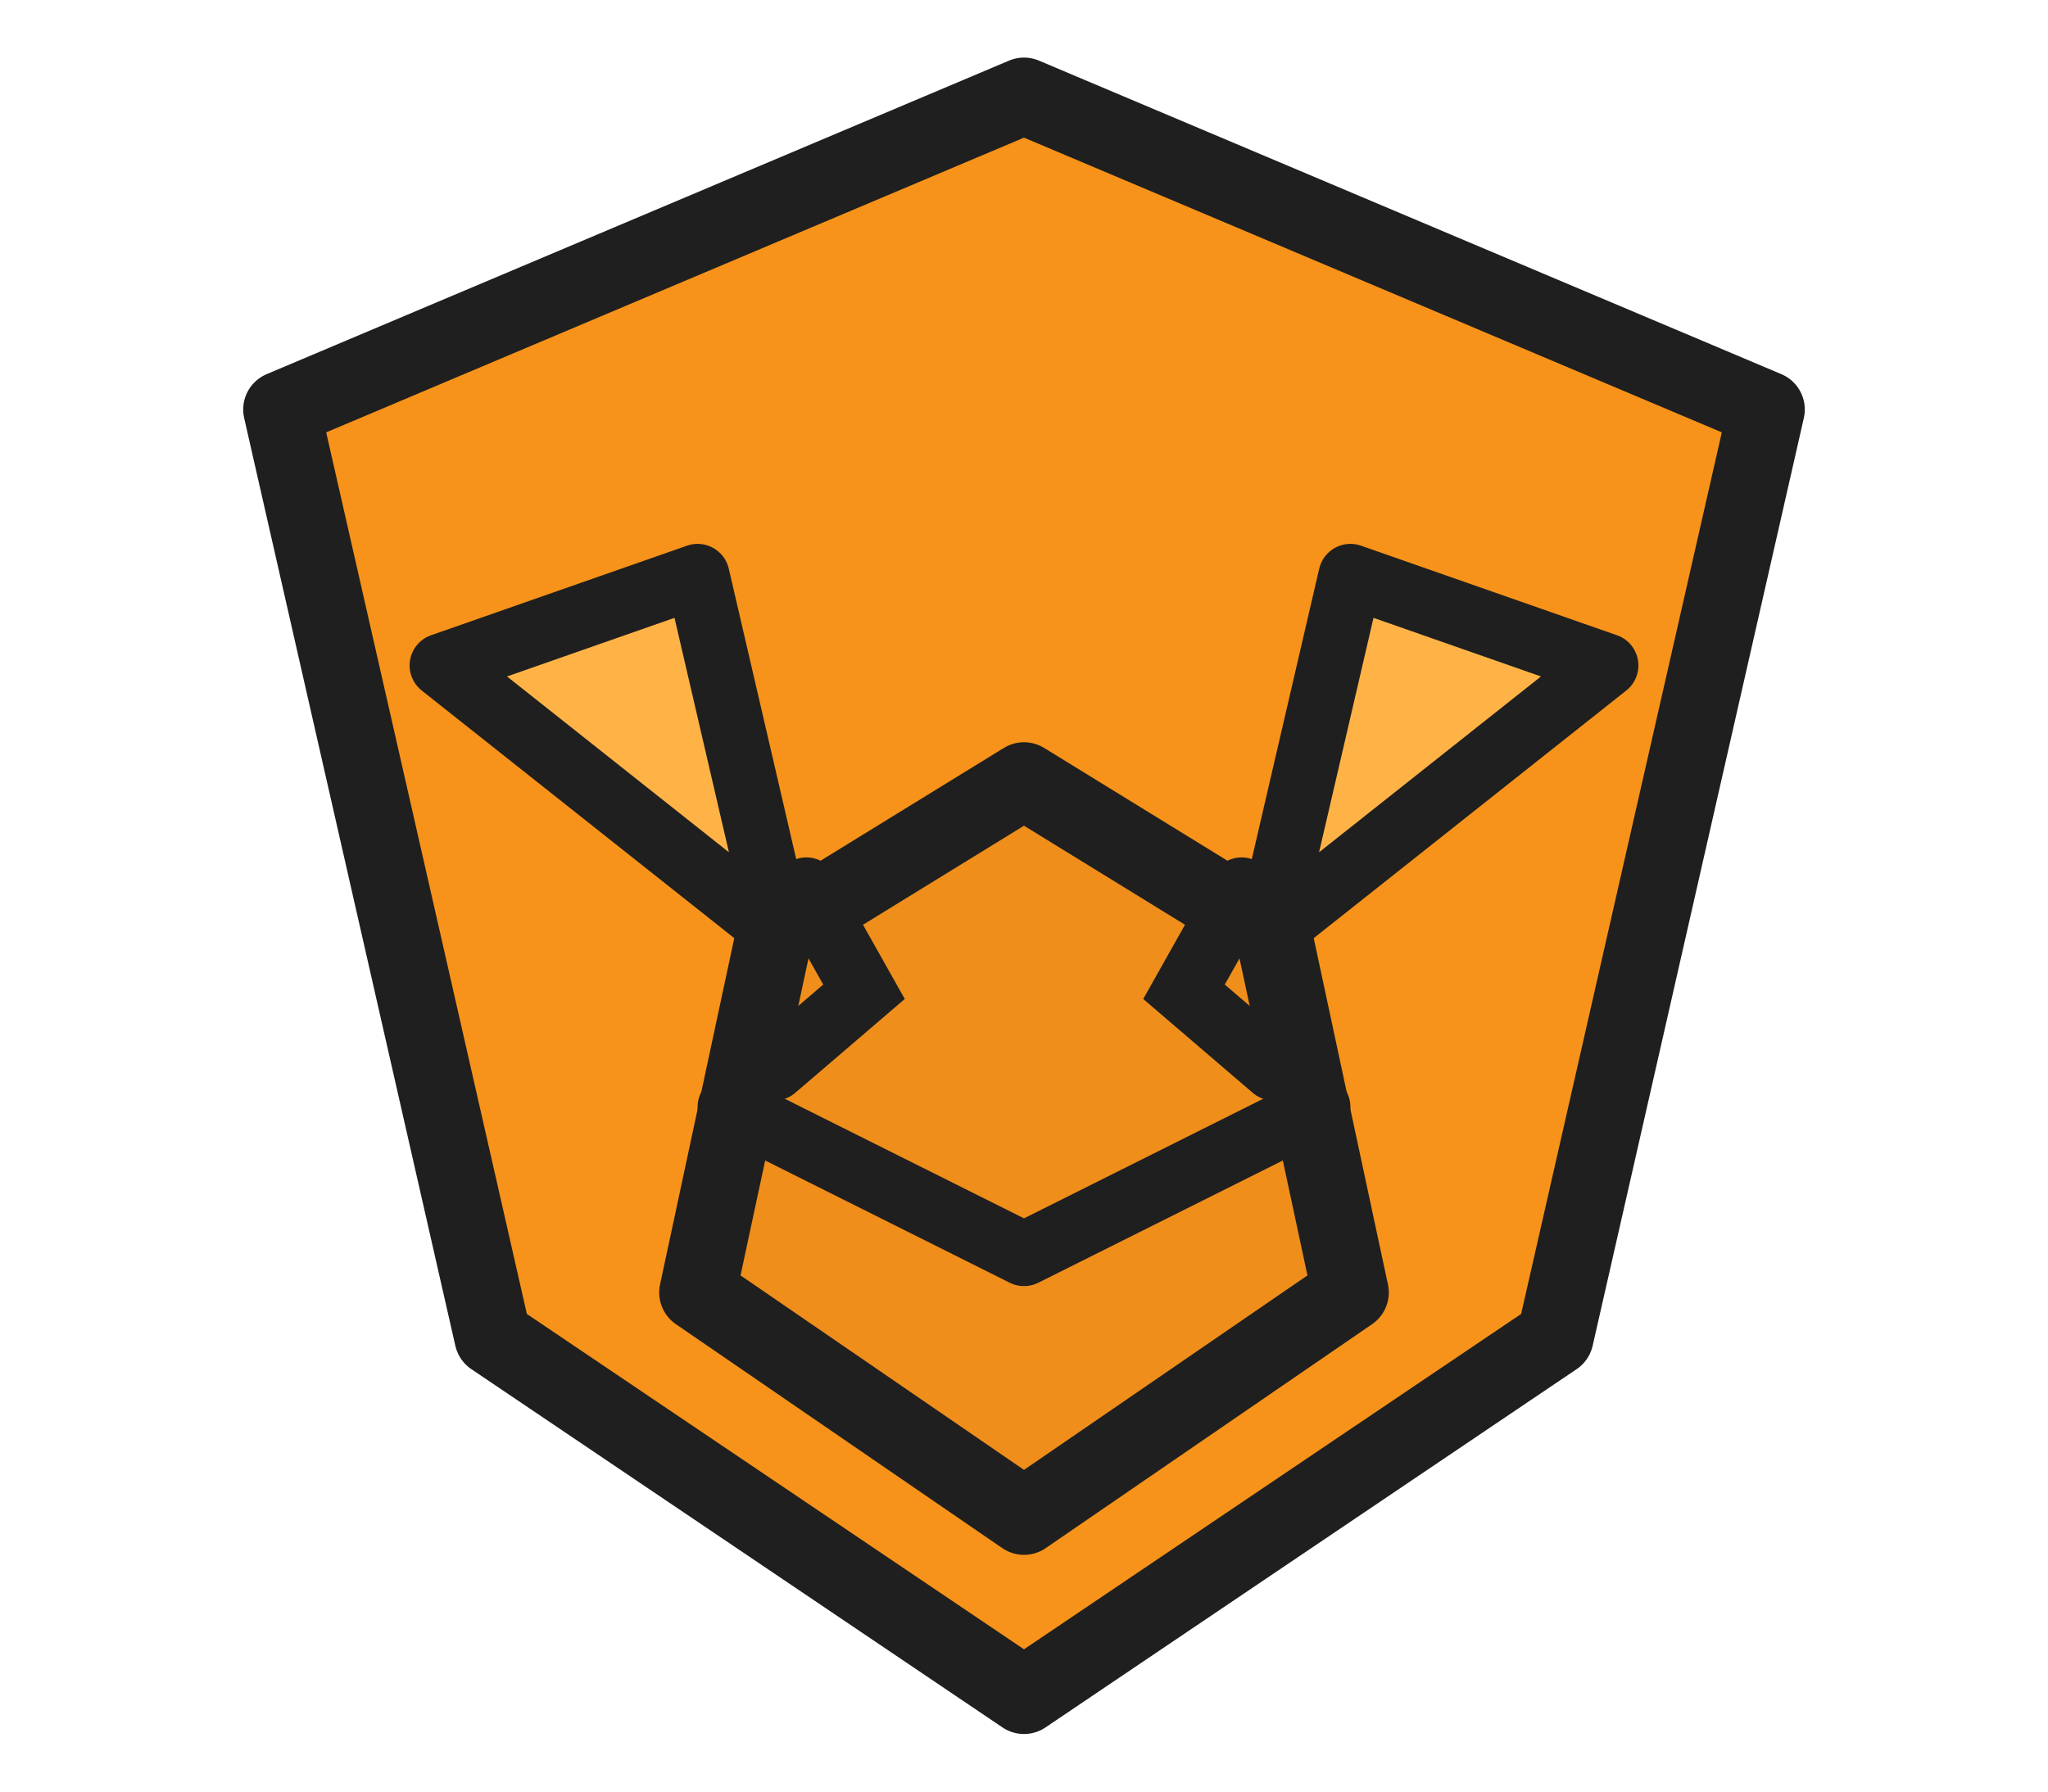
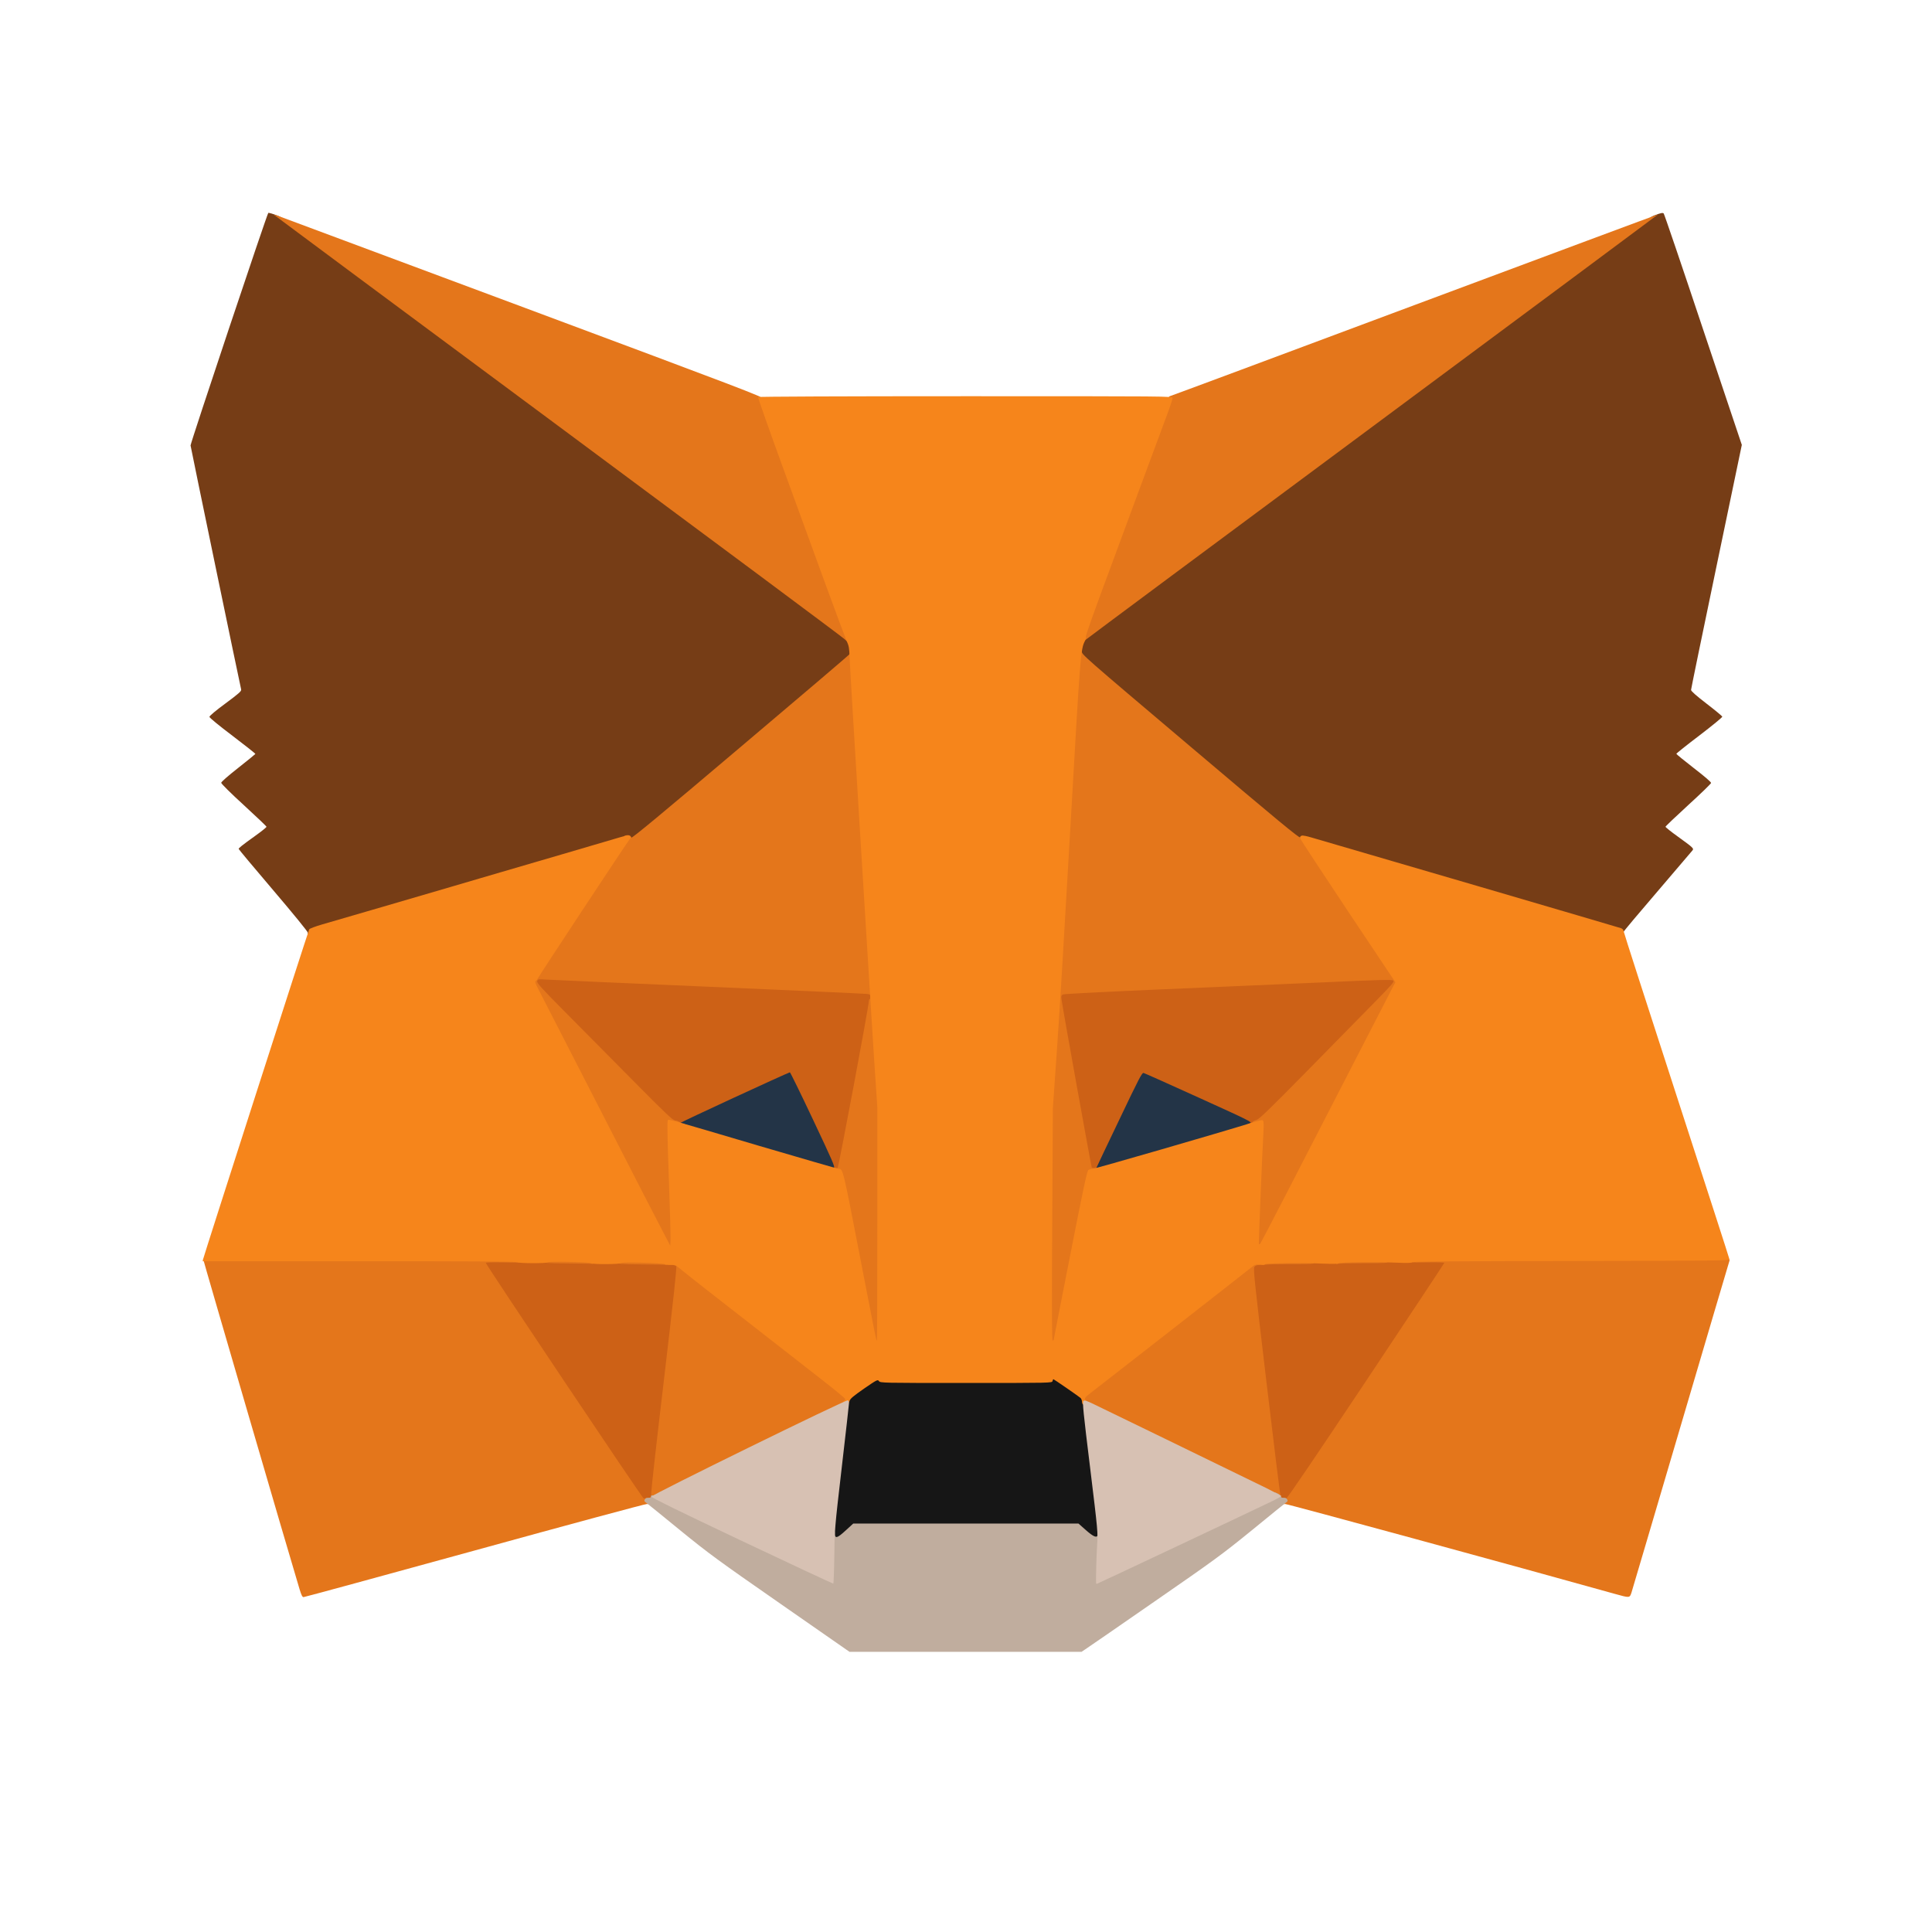
- <svg xmlns="http://www.w3.org/2000/svg" width="32" height="28" viewBox="0 0 32 28" fill="none">
-   <path d="M16 1.5L27.6 6.4L24.3 20.9L16 26.5L7.7 20.9L4.4 6.4L16 1.5Z" fill="#F7931A" stroke="#1F1F1F" stroke-width="1.2" stroke-linejoin="round" />
-   <path d="M16 12.2L12.1 14.6L10.9 20.2L16 23.7L21.1 20.2L19.9 14.6L16 12.2Z" fill="#EF8E1B" stroke="#1F1F1F" stroke-width="1.2" stroke-linejoin="round" />
-   <path d="M6.9 10.4L12.2 14.6L10.9 9L6.9 10.4Z" fill="#FFB347" stroke="#1F1F1F" stroke-width="1" stroke-linejoin="round" />
-   <path d="M25.1 10.4L19.8 14.6L21.1 9L25.1 10.4Z" fill="#FFB347" stroke="#1F1F1F" stroke-width="1" stroke-linejoin="round" />
-   <path d="M11.4 17.3L16 19.6L20.6 17.3" stroke="#1F1F1F" stroke-width="1" stroke-linecap="round" stroke-linejoin="round" />
-   <path d="M12.6 13.9L13.5 15.5L12.1 16.7" stroke="#1F1F1F" stroke-width="1" stroke-linecap="round" />
-   <path d="M19.4 13.9L18.5 15.5L19.9 16.7" stroke="#1F1F1F" stroke-width="1" stroke-linecap="round" />
+ <svg xmlns="http://www.w3.org/2000/svg" version="1.0" width="2048px" height="2048px" viewBox="0 0 2048 2048" preserveAspectRatio="xMidYMid meet">
+   <g fill="#161616">
+     <path d="M883.3 1632.3 c-0.9 -0.3 -1.3 -2.7 -1.3 -7 0 -5.5 13.9 -133.3 15.5 -142.9 0.5 -2.7 2.6 -4.5 15.3 -13.2 15.6 -10.8 19.4 -12.2 22 -8.2 1.2 2 2.3 2 89.3 2 87.2 0 88.1 0 88.6 -2 0.4 -1.5 1.4 -2 3.9 -2 2.7 0 6.4 2 16.7 9.1 7.2 5 13.9 9.9 14.8 10.8 1.4 1.3 3.5 16.2 10.4 72.8 4.7 39.2 8.5 73.2 8.3 75.5 l-0.3 4.3 -5.2 0.3 c-5.1 0.3 -5.2 0.2 -13.1 -6.8 l-8 -7 -116.4 0 -116.3 0 -8.2 7.5 c-6.8 6.3 -8.7 7.5 -11.5 7.4 -1.8 0 -3.9 -0.3 -4.5 -0.6z" />
+   </g>
+   <g fill="#233447">
+     <path d="M1159 1238.6 c0 -2.4 7.2 -18.6 24.2 -54 l24.1 -50.6 4 0 c3.1 0 17 5.9 61.8 26.2 l57.9 26.3 0 3.2 c0 3.2 -0.1 3.3 -8.2 5.7 -45.2 13.6 -159.3 46.6 -161.3 46.6 -2.2 0 -2.5 -0.4 -2.5 -3.4z" />
+     <path d="M799 1217 l-80.5 -23.7 -0.3 -3.4 -0.3 -3.4 59 -26.8 c39.4 -17.9 59.9 -26.7 61.6 -26.5 2.4 0.3 4.7 4.6 26.6 51.1 14.2 30.3 23.9 52 23.9 53.8 0 2.8 -0.1 2.9 -4.7 2.8 -3.1 -0.1 -33.7 -8.6 -85.3 -23.9z" />
+   </g>
+   <g fill="#763d16">
+     <path d="M326.3 988.7 c0.3 -0.8 -15.2 -19.8 -36.4 -44.7 -20.3 -23.8 -36.9 -43.7 -36.9 -44.1 0 -1 3.4 -3.7 18 -14.2 6.3 -4.5 11.5 -8.7 11.5 -9.3 0 -0.5 -10.8 -10.8 -24 -22.9 -13.5 -12.3 -24 -22.7 -24 -23.7 0 -1 7.2 -7.3 18 -15.8 9.9 -7.8 18.1 -14.5 18.2 -14.8 0.1 -0.4 -10.8 -9 -24.2 -19.2 -14.3 -10.8 -24.5 -19.2 -24.5 -20.1 0 -1 7 -6.9 17.1 -14.3 14.8 -11 17 -13 16.5 -14.9 -1.5 -6.2 -53.6 -257.3 -53.6 -258.5 0 -2.9 81.3 -246.1 82.4 -246.5 0.6 -0.3 5 1 9.7 2.8 8.2 3.2 22.9 13.9 304 222.5 162.5 120.6 297 220.4 298.9 221.9 4.2 3.4 6.9 10.4 7 18.2 l0 5.6 -116 98.2 c-98.1 83 -116.4 98.1 -119 98.1 -2.4 0 -3 -0.4 -3 -2.1 0 -1.5 -0.5 -1.9 -1.7 -1.5 -2.7 0.8 -109.7 32.1 -127.3 37.2 -8.5 2.5 -19.8 5.8 -25 7.4 -5.2 1.5 -19.6 5.8 -32 9.4 -12.4 3.6 -45 13.1 -72.5 21.2 -27.5 8 -55.6 16.2 -62.5 18.1 -7.3 2.1 -13.2 4.3 -14.2 5.4 -1.9 2.2 -5.3 2.6 -4.5 0.6z" />
+     <path d="M1716 987.5 c-1.4 -0.8 -77 -23.2 -168 -49.8 -137.3 -40.2 -165.7 -48.2 -166.6 -47.1 -0.6 0.8 -2.5 1.4 -4.2 1.4 -2.6 0 -20.2 -14.5 -118.4 -97.6 l-115.3 -97.7 0.2 -6.2 c0.1 -3.4 1 -8.3 2 -10.8 1.8 -4.5 8.6 -9.7 300.8 -226.5 284.2 -210.9 299.4 -222 307.5 -225 6.6 -2.5 8.7 -2.9 9.6 -1.9 0.6 0.6 19.5 56.1 41.9 123.3 l40.9 122 -26.9 129 c-14.8 70.9 -26.9 129.7 -26.9 130.7 -0.1 1.3 5.3 6 16.3 14.5 9.1 7 16.6 13.2 16.8 13.9 0.2 0.6 -10.6 9.5 -24.1 19.8 -13.6 10.3 -24.6 19.1 -24.6 19.6 0 0.4 8.3 7.2 18.5 15.1 11.9 9.2 18.5 14.9 18.3 15.8 -0.2 0.9 -11.1 11.5 -24.3 23.5 -13.2 12.1 -24 22.4 -24 22.9 0 0.5 5.9 5.3 13.2 10.5 16.7 12.1 17.1 12.5 15.2 14.8 -0.8 1 -17.5 20.5 -37.1 43.5 -19.7 22.9 -35.8 42.1 -35.8 42.7 0 1.4 -1.8 1.2 -5 -0.4z" />
+   </g>
+   <g fill="#cd6116">
+     <path d="M679 1591.4 c-0.8 -0.3 -38.7 -56.4 -84.2 -124.7 -72.9 -109.3 -82.8 -124.7 -82.8 -128 l0 -3.7 10.8 0.1 c5.9 0 52.2 0.6 102.9 1.3 73.4 1 92.4 1.5 93.7 2.5 0.9 0.8 1.6 2.5 1.6 4 0 1.4 -6.1 54.1 -13.5 117.1 -7.5 63 -13.7 118 -13.8 122.2 -0.1 4.2 -0.4 7.9 -0.7 8.1 -0.8 0.8 -12.3 1.6 -14 1.1z" />
+     <path d="M1358.5 1591.3 c-2.2 -0.3 -3.4 -1.2 -4.2 -3.1 -0.6 -1.5 -7.5 -57.5 -15.4 -124.5 l-14.3 -121.7 2.2 -2.2 2.1 -2.2 92.3 -1.2 c50.8 -0.7 96.9 -1.3 102.6 -1.3 l10.2 -0.1 0 3.7 c0 3.3 -9.9 18.7 -83.2 128.5 -81.5 122.4 -83.2 124.8 -86.2 124.6 -1.7 0 -4.5 -0.3 -6.1 -0.5z" />
+     <path d="M882.6 1240.4 c-0.8 -2.2 -0.8 -2.2 1.3 -2.6 1.6 -0.3 -1.6 -7.6 -22 -50.8 -13.1 -27.8 -24.2 -50.4 -24.6 -50.3 -4.9 1.6 -116 52.9 -115.7 53.5 0.3 0.4 1.5 0.8 2.7 0.8 1.8 0 1.9 0.2 0.7 1 -2 1.3 -8 1.3 -8 0 0 -0.5 -1.5 -1 -3.4 -1 -3.2 0 -6.5 -3.1 -46.7 -43.7 -23.9 -24.1 -56.3 -56.9 -72.1 -72.8 -28.1 -28.3 -28.8 -29.1 -28.8 -33 0 -2.2 0.4 -4.6 0.9 -5.3 0.7 -1.2 30.6 -0.1 175.7 6.2 96.2 4.2 176.8 7.9 179.2 8.2 l4.2 0.5 0 5.5 c0 3 -0.4 5.4 -1 5.4 -0.5 0 -1 1 -1 2.3 0 5.6 -32 176.1 -33.2 176.8 -2.3 1.5 -7.5 1 -8.2 -0.7z" />
+     <path d="M1156.3 1241.3 c-1.4 -0.3 -2.4 -1.4 -2.7 -3.1 -4.1 -19.3 -30.9 -171.8 -31.3 -177.9 -0.6 -8 -0.5 -8.2 1.8 -9.2 1.3 -0.5 45.4 -2.7 97.9 -5 52.5 -2.3 131.6 -5.7 175.8 -7.7 63.7 -2.9 80.5 -3.4 81.7 -2.4 0.8 0.7 1.5 2.8 1.5 4.8 0 3.2 -1.7 5.2 -21.8 25.6 -11.9 12.2 -43.9 44.7 -71 72.3 -52.9 53.7 -52.5 53.4 -62.1 53.3 l-3.6 -0.1 2.7 -1.2 c2.6 -1.1 -0.5 -2.7 -54.1 -27 -31.2 -14.2 -57.7 -26 -58.8 -26.3 -1.7 -0.5 -4.8 5.4 -25.7 49.3 -13.1 27.4 -24.1 50.4 -24.3 51.1 -0.4 0.9 0.1 1 2 0.3 2.5 -1 2.6 -0.9 1.5 1.4 -1.1 2.5 -3.5 3 -9.5 1.8z" />
+   </g>
+   <g fill="#e4761b">
+     <path d="M317.6 1684.8 c-9.2 -30.2 -102.6 -350.2 -102.3 -350.4 0.2 -0.3 268.4 -0.6 322.5 -0.4 13 0 13.2 0 13.2 2.3 l0 2.2 -18 -0.3 c-9.9 -0.2 -18 0 -18 0.5 0 1.9 165.7 249.2 167.2 249.6 1 0.3 2.1 0.1 2.4 -0.5 0.8 -1.3 3.3 2.2 3.4 4.8 0 1.7 -0.5 2 -2.2 1.7 -1.3 -0.2 -83.3 21.9 -182.3 49.2 -98.9 27.2 -180.7 49.5 -181.7 49.5 -1.3 0 -2.3 -2 -4.2 -8.2z" />
+     <path d="M1711.5 1689.5 c-100.3 -28.1 -347.6 -95.5 -349.2 -95.2 -1.8 0.3 -2.3 0 -2.3 -1.7 0.1 -2.9 2.4 -5.8 3.7 -4.5 0.6 0.6 29.4 -41.8 84.1 -123.8 45.8 -68.7 83.2 -125.2 83.2 -125.6 0 -0.5 -8.3 -0.7 -18.5 -0.5 -18.5 0.3 -18.5 0.3 -18.5 -1.9 0 -2.1 0.3 -2.2 14.3 -2.5 7.8 -0.2 84.3 -0.2 170 0 146.7 0.3 155.8 0.4 155.2 2 -0.3 0.9 -23.6 79.6 -51.6 174.7 -28 95.2 -51.7 175.1 -52.5 177.8 -1.9 5.7 -1.8 5.7 -17.9 1.2z" />
+     <path d="M690.3 1582.8 c-0.1 -2.4 6 -57.2 13.7 -121.8 9.9 -84.1 13.6 -117.8 12.8 -118.7 -0.6 -0.7 -2.1 -1.3 -3.4 -1.3 -1.7 0 -2.4 -0.6 -2.4 -2 0 -3.2 6.1 -2.7 10.2 0.8 1.8 1.6 15.7 12.5 30.8 24.3 15.1 11.9 43.7 34.2 63.5 49.6 19.8 15.5 46.6 36.4 59.5 46.5 l23.5 18.3 0.3 4.5 0.3 4.5 -101.9 49.8 c-56.1 27.3 -103 49.7 -104.3 49.7 -2.2 0 -2.5 -0.5 -2.6 -4.2z" />
+     <path d="M1255 1539.4 c-53.6 -26.1 -99.9 -48.6 -102.7 -49.9 -5.2 -2.4 -5.3 -2.5 -5.3 -6.9 0 -3.9 0.4 -4.7 3.8 -7.2 7.6 -5.8 167.9 -130.9 172.3 -134.6 3.8 -3 5.5 -3.8 8.8 -3.8 3.4 0 4.1 0.3 4.1 2 0 1.4 -0.7 2 -2.3 2 -1.3 0 -3.1 0.8 -3.9 1.8 -1.5 1.5 -0.3 12.6 12.6 121.4 7.8 65.8 14.5 120 14.9 120.4 1.4 1.5 0.6 2.4 -2 2.4 -1.6 -0.1 -45.9 -21.1 -100.3 -47.6z" />
+     <path d="M925.5 1421.8 c-0.3 -1.3 -8.2 -41.7 -17.5 -89.8 -17.6 -90.9 -17.4 -90 -22.2 -90 -1.2 0 -1.8 -0.7 -1.8 -2.1 0 -1.4 0.5 -1.9 1.3 -1.6 0.8 0.3 1.9 0.2 2.6 -0.2 1.1 -0.7 33.1 -171.5 33.1 -176.8 0 -1.3 0.5 -2.3 1 -2.3 0.6 0 1 -1.1 1 -2.4 0 -2.2 -0.6 -2.5 -4.2 -3 -2.4 -0.3 -77.6 -3.7 -167.3 -7.6 -89.6 -3.8 -167.1 -7.3 -172.1 -7.6 -8.9 -0.6 -9.2 -0.5 -9.9 1.6 -0.6 1.9 3.1 6.1 28.2 31.4 15.8 16 48.2 48.7 71.9 72.6 37.3 37.7 43.5 43.5 46.2 43.7 1.8 0.1 4.2 1.2 5.4 2.4 l2.3 2.2 -6.8 -0.6 -6.9 -0.6 0.7 13.2 c1.2 26.1 3.5 96.4 3.5 107.5 l0 11.3 -3.6 -0.3 -3.7 -0.3 -24.6 -48 c-13.6 -26.4 -41 -79.9 -61.1 -119 -20 -39 -41 -80 -46.7 -91 -6.7 -13 -10.3 -21.1 -10.3 -23.2 0 -2.5 10.2 -18.5 48.9 -77.1 35.3 -53.3 48.8 -74.5 48.5 -76 -0.4 -1.5 0.1 -2.1 1.9 -2.6 3.2 -0.8 5.5 0.1 5.9 2.3 0.2 1.3 32.1 -25.1 115.3 -95.6 63.3 -53.5 115.6 -98 116.2 -99 0.7 -0.9 1.6 -1.4 1.9 -1 0.4 0.3 5.5 80.6 11.5 178.4 5.9 97.8 11.5 188.6 12.4 201.8 7.1 107.2 6.4 85.7 6.5 224.5 l0.1 126.5 -3.5 0.3 c-3 0.3 -3.6 0 -4.1 -2z" />
+     <path d="M1112.4 1297.8 l0.7 -126.3 4.4 -63.1 c2.5 -34.6 9 -142 14.5 -238.5 5.5 -96.5 10.3 -177.1 10.6 -179.2 0.4 -2.8 1 -3.7 2.6 -3.7 1.6 0 1.9 0.6 1.6 3.4 -0.3 3.3 0.7 4.2 115.1 101 92.9 78.7 115.6 97.4 116.3 96.2 1 -1.8 3.8 -2.2 3.8 -0.6 0 0.6 22.5 34.8 50 76 44.2 66.3 50 75.4 50 78.8 0 2.1 -0.4 4.2 -0.9 4.8 -0.5 0.5 -18.4 35.1 -39.9 76.9 -21.5 41.8 -53.2 103.5 -70.5 137 l-31.5 61 -4.1 0.3 c-4 0.3 -4.1 0.3 -4.1 -3 0 -1.8 1.1 -28 2.5 -58.3 1.4 -30.2 2.5 -58.2 2.5 -62.1 l0 -7.1 -3.8 1 c-2.1 0.6 -5.1 0.7 -6.8 0.2 l-2.9 -0.7 2.8 -1 c1.5 -0.5 2.7 -1.3 2.7 -1.7 0 -0.4 1.7 -1.3 3.8 -1.9 3.2 -1 12.8 -10.2 53.3 -51.4 27.2 -27.7 59.3 -60.3 71.3 -72.6 19.2 -19.5 21.8 -22.5 20.5 -23.7 -1.3 -1.3 -11.1 -1 -77.9 2 -42.1 1.8 -119.9 5.3 -173 7.5 -53.1 2.3 -97.6 4.6 -98.9 5.1 -2.2 0.9 -2.3 1.4 -1.7 6.2 0.8 6.9 31.4 176.8 31.9 177.4 0.2 0.2 1.8 0.5 3.6 0.6 4.2 0.3 4.5 3.7 0.3 3.7 -1.6 0 -3.6 0.6 -4.5 1.3 -1.4 0.9 -5.7 21.2 -19.2 90 -9.6 48.9 -17.5 89.2 -17.5 89.8 0 0.5 -1.9 0.9 -4.1 0.9 l-4.2 0 0.7 -126.2z" />
+     <path d="M680.3 1340.3 c-24.2 -0.3 -25.3 -0.4 -25.3 -2.3 0 -1 0.5 -2.2 1.1 -2.5 0.6 -0.4 12.3 -0.4 26 0 l24.9 0.8 0 2.3 c0 1.3 -0.3 2.3 -0.7 2.2 -0.5 -0.2 -12.2 -0.4 -26 -0.5z" />
+     <path d="M1338 1338.8 l0 -2.5 24.8 -0.7 c26.5 -0.8 30.2 -0.5 30.2 2.5 0 1.8 -1.1 1.9 -24.4 1.9 -13.4 0 -25.8 0.3 -27.5 0.6 -2.8 0.6 -3.1 0.4 -3.1 -1.8z" />
+     <path d="M602.3 1339.3 c-24.2 -0.3 -25.3 -0.4 -25.3 -2.3 0 -1 0.5 -2.2 1.1 -2.5 0.6 -0.4 12.3 -0.4 26 0 l24.9 0.8 0 2.3 c0 1.3 -0.3 2.3 -0.7 2.2 -0.5 -0.2 -12.2 -0.4 -26 -0.5z" />
+     <path d="M1416 1337.8 l0 -2.5 24.8 -0.7 c26.5 -0.8 30.2 -0.5 30.2 2.5 0 1.8 -1.1 1.9 -24.4 1.9 -13.4 0 -25.8 0.3 -27.5 0.6 -2.8 0.6 -3.1 0.4 -3.1 -1.8z" />
+     <path d="M895 677.3 c-1.9 -1.9 -138.5 -103.6 -303.5 -226 -165 -122.4 -300.4 -222.9 -301 -223.5 -0.5 -0.5 2.4 0.3 6.6 1.9 4.2 1.5 121.1 45.1 259.8 96.8 229 85.4 252.1 94.2 251.6 96 -0.4 1.9 19.2 56.5 69.6 193.5 19.6 53.3 23.5 65.2 21.3 64.8 -0.5 0 -2.5 -1.6 -4.4 -3.5z" />
+     <path d="M1148.2 678.4 c-2.6 -2.8 -3.1 -1.4 32.3 -96.9 1.8 -4.9 14 -37.8 27 -73 13 -35.2 25.4 -68.7 27.6 -74.5 2.1 -5.8 3.9 -11.3 3.9 -12.3 0 -0.9 0.4 -1.7 1 -1.7 0.5 0 117.1 -43.4 259.1 -96.5 142.1 -53 258.4 -96.4 258.5 -96.2 0.1 0.1 -136 101.2 -302.4 224.7 -166.5 123.5 -303.3 225.2 -304.2 226.1 -1.3 1.2 -1.9 1.3 -2.8 0.3z" />
+   </g>
+   <g fill="#f6851b">
+     <path d="M1147 1486.2 c0 -1.6 -0.8 -3.6 -1.7 -4.4 -2.2 -1.9 -28.1 -19.8 -28.7 -19.8 -0.2 0 -0.6 0.9 -0.9 2 -0.5 2 -1.4 2 -91.5 2 -89.3 0 -91.1 0 -92.5 -2 -1.3 -1.8 -2 -1.5 -15.8 8 -11.3 7.9 -14.6 10.6 -15.3 13 -0.9 3 -2.3 3.5 -6.1 2.1 -1.8 -0.7 -1.8 -0.8 -0.1 -1.8 1.1 -0.6 1.7 -1.7 1.3 -2.6 -0.3 -0.8 -10.8 -9.5 -23.4 -19.3 -12.5 -9.8 -39.2 -30.6 -59.3 -46.3 -20.1 -15.7 -48.9 -38.1 -64 -49.9 -15.1 -11.8 -28.7 -22.6 -30.2 -24 -2.3 -2.1 -3.6 -2.5 -7.9 -2.3 -2.8 0.1 -5.6 -0.2 -6.2 -0.7 -1.8 -1.4 -45.3 -2.6 -46.2 -1.3 -0.8 1.4 -30.7 1.5 -32 0.2 -1.3 -1.3 -45.3 -2.3 -46 -1 -0.8 1.3 -30.8 1.2 -32.1 -0.1 -0.8 -0.8 -53.4 -1.1 -167.4 -1 l-166.2 0 0.5 -2.2 c0.9 -4.1 111.6 -348.3 112.5 -349.7 0.4 -0.8 6.6 -3.1 13.8 -5.2 7.1 -2 35.4 -10.3 62.9 -18.3 27.5 -8.1 60.1 -17.6 72.5 -21.2 12.4 -3.6 26.8 -7.9 32 -9.4 5.2 -1.6 14.9 -4.4 21.5 -6.3 6.6 -2 35.9 -10.5 65 -19 29.2 -8.6 57 -16.7 61.9 -18.2 7.8 -2.2 9.2 -2.4 10.4 -1.1 1.2 1.2 1.2 1.6 -0.3 3.2 -2.2 2.4 -98 147.6 -97.9 148.4 0.1 0.3 -0.6 1 -1.4 1.6 -1.4 1 -1 2.2 2.5 9 4.9 9.6 28.9 56.2 81.8 159.4 21.8 42.6 43.8 85.4 48.9 95 l9.1 17.5 0.3 -5.5 c0.2 -3 -0.6 -32.7 -1.8 -65.9 -1.6 -43.8 -1.8 -60.7 -1.1 -61.4 1.4 -1.4 -6.5 -3.6 96 26.7 45.9 13.5 84.2 24.6 85.1 24.6 4.6 0 4.5 -0.4 22 90 18.3 94.4 17.9 92.5 18.6 91.8 0.2 -0.3 0.4 -56 0.4 -123.7 l0 -123.3 -3.5 -52.6 c-1.9 -29 -3.6 -56.1 -3.8 -60.2 -0.2 -4.1 -5.2 -85.1 -11.1 -180 -5.8 -94.9 -10.8 -177.7 -11 -184 -0.3 -9.9 -0.7 -12.3 -3.1 -17.5 -1.4 -3.3 -11.4 -29.8 -22 -59 -10.6 -29.1 -31.3 -85.8 -45.9 -125.8 -14.6 -40.1 -26.3 -73.3 -26 -73.8 0.3 -0.5 90.6 -0.9 220 -0.9 215.3 0 219.4 0 219.4 1.9 0 1.1 -2 7.2 -4.4 13.8 -2.5 6.5 -15.8 42.4 -29.6 79.8 -13.8 37.4 -26.5 71.6 -28.1 76 -22.5 60.6 -30.5 83.1 -29.8 83.6 0.5 0.3 0 2.2 -1 4.3 -4.6 8.9 -4.9 13.4 -15.2 193.5 -5.5 96.5 -11.9 203.9 -14.4 238.5 l-4.4 63.1 -0.7 123.3 c-0.5 91.4 -0.4 123.2 0.5 123.2 0.6 0 1.1 -0.4 1.1 -0.9 0 -0.6 7.9 -40.9 17.5 -89.8 13.5 -68.8 17.8 -89.1 19.2 -90 0.9 -0.7 3 -1.3 4.5 -1.3 2.6 0 134.4 -38.2 166.6 -48.2 11.2 -3.5 13.5 -4 14.2 -2.7 0.5 0.8 0.7 5.2 0.4 9.9 -1.3 21.6 -5.3 120.4 -4.9 120.9 0.3 0.2 0.9 0 1.4 -0.5 0.8 -0.8 38.6 -73.9 112.1 -216.9 15 -29.1 28.1 -54.6 29.2 -56.6 l2 -3.6 -50 -74.9 c-27.4 -41.2 -50.2 -75.9 -50.6 -77 -1.3 -4.2 1.4 -4.6 11 -1.8 36.1 10.4 326.6 95.5 328.7 96.3 1.5 0.6 2.7 1.8 2.7 2.8 0 1 25.3 79.4 56.1 174.3 30.8 94.9 56.2 173.2 56.2 174 0.2 1.3 -19.1 1.5 -167.7 1.7 -121.9 0.2 -168.1 0.5 -168.6 1.3 -0.5 0.8 -5.2 1 -16.1 0.5 -21.8 -0.9 -61.3 -0.5 -62 0.7 -0.4 0.6 -6.4 0.7 -16 0.3 -22.6 -1 -61.3 -0.5 -62 0.7 -0.4 0.7 -2.7 0.9 -5.5 0.5 -4.5 -0.5 -5.2 -0.2 -9.4 3.2 -4.4 3.7 -164.7 128.8 -172.2 134.5 -4.1 3.1 -4.7 5 -2.1 6.5 1.4 0.8 1.5 1.2 0.4 2.5 -2.3 2.7 -5.1 2 -5.1 -1.2z" />
+   </g>
+   <g fill="#c0ad9e">
+     <path d="M827.5 1700.2 c-66.7 -46.4 -75.9 -53.1 -106.7 -78.2 -18.5 -15.1 -34.7 -28.3 -36 -29.2 -1.9 -1.3 -2.1 -2 -1.2 -3.5 0.7 -1.1 2.2 -1.7 3.8 -1.6 1.8 0.1 2.6 -0.3 2.6 -1.4 0 -1.2 0.7 -1.4 2.8 -1 1.5 0.3 44.4 20.4 95.5 44.5 l92.7 44 0 -25.9 c0 -25.2 0.1 -25.9 2 -25.9 1.6 0 2 0.7 2 3.4 0 5.9 2.4 5.3 11.3 -2.9 l8.2 -7.5 119.3 0 119.4 0 7.9 7 c8.2 7.2 11.7 8.6 12.6 5 0.3 -1.1 1.2 -2 2.1 -2 1.2 0 1.4 1 0.8 5.4 -0.3 2.9 -0.9 13.9 -1.2 24.4 l-0.7 19.2 43.9 -20.8 c24.1 -11.5 66.1 -31.3 93.2 -44.1 39.2 -18.6 49.2 -23.7 49.2 -25.2 0 -2.3 0.3 -2.3 4 -0.4 1.7 0.9 3 2.2 3 3 0 0.9 0.9 1.3 2.6 1.2 1.6 -0.1 3.1 0.5 3.8 1.6 0.9 1.5 0.7 2.2 -1.2 3.5 -1.3 0.9 -17.7 14.2 -36.5 29.6 -31.5 25.6 -39.6 31.5 -103.2 75.5 -37.9 26.3 -70.8 49 -73 50.4 l-4 2.7 -123 0 -123 0 -73 -50.8z" />
+   </g>
+   <g fill="#d7c1b3">
+     <path d="M786.5 1633.5 c-67.7 -32.1 -96 -45.9 -96 -47 0 -1.9 206 -102.9 208.2 -102.1 0.7 0.3 1.3 1.6 1.3 2.8 0 1.3 -3.5 32 -7.7 68.3 -7.6 65.4 -7.6 66.3 -7.9 94.5 -0.2 15.6 -0.7 28.6 -1.1 28.7 -0.4 0.1 -44 -20.2 -96.8 -45.2z" />
+     <path d="M1161.9 1678.3 c-0.3 -4.7 0.4 -30.3 1.1 -40.7 0.9 -13.3 0.8 -14.1 -7.5 -82.3 -7.1 -57.6 -8.2 -69 -7.1 -70.1 1.1 -1.2 3 -0.6 11.7 3.6 8.9 4.2 133.2 64.7 182.2 88.6 8.6 4.3 15.7 8.1 15.7 8.5 0 0.5 -3.7 2.6 -8.2 4.8 -21.4 10.4 -186.6 88.3 -187.2 88.3 -0.3 0 -0.6 -0.3 -0.7 -0.7z" />
+   </g>
</svg>
